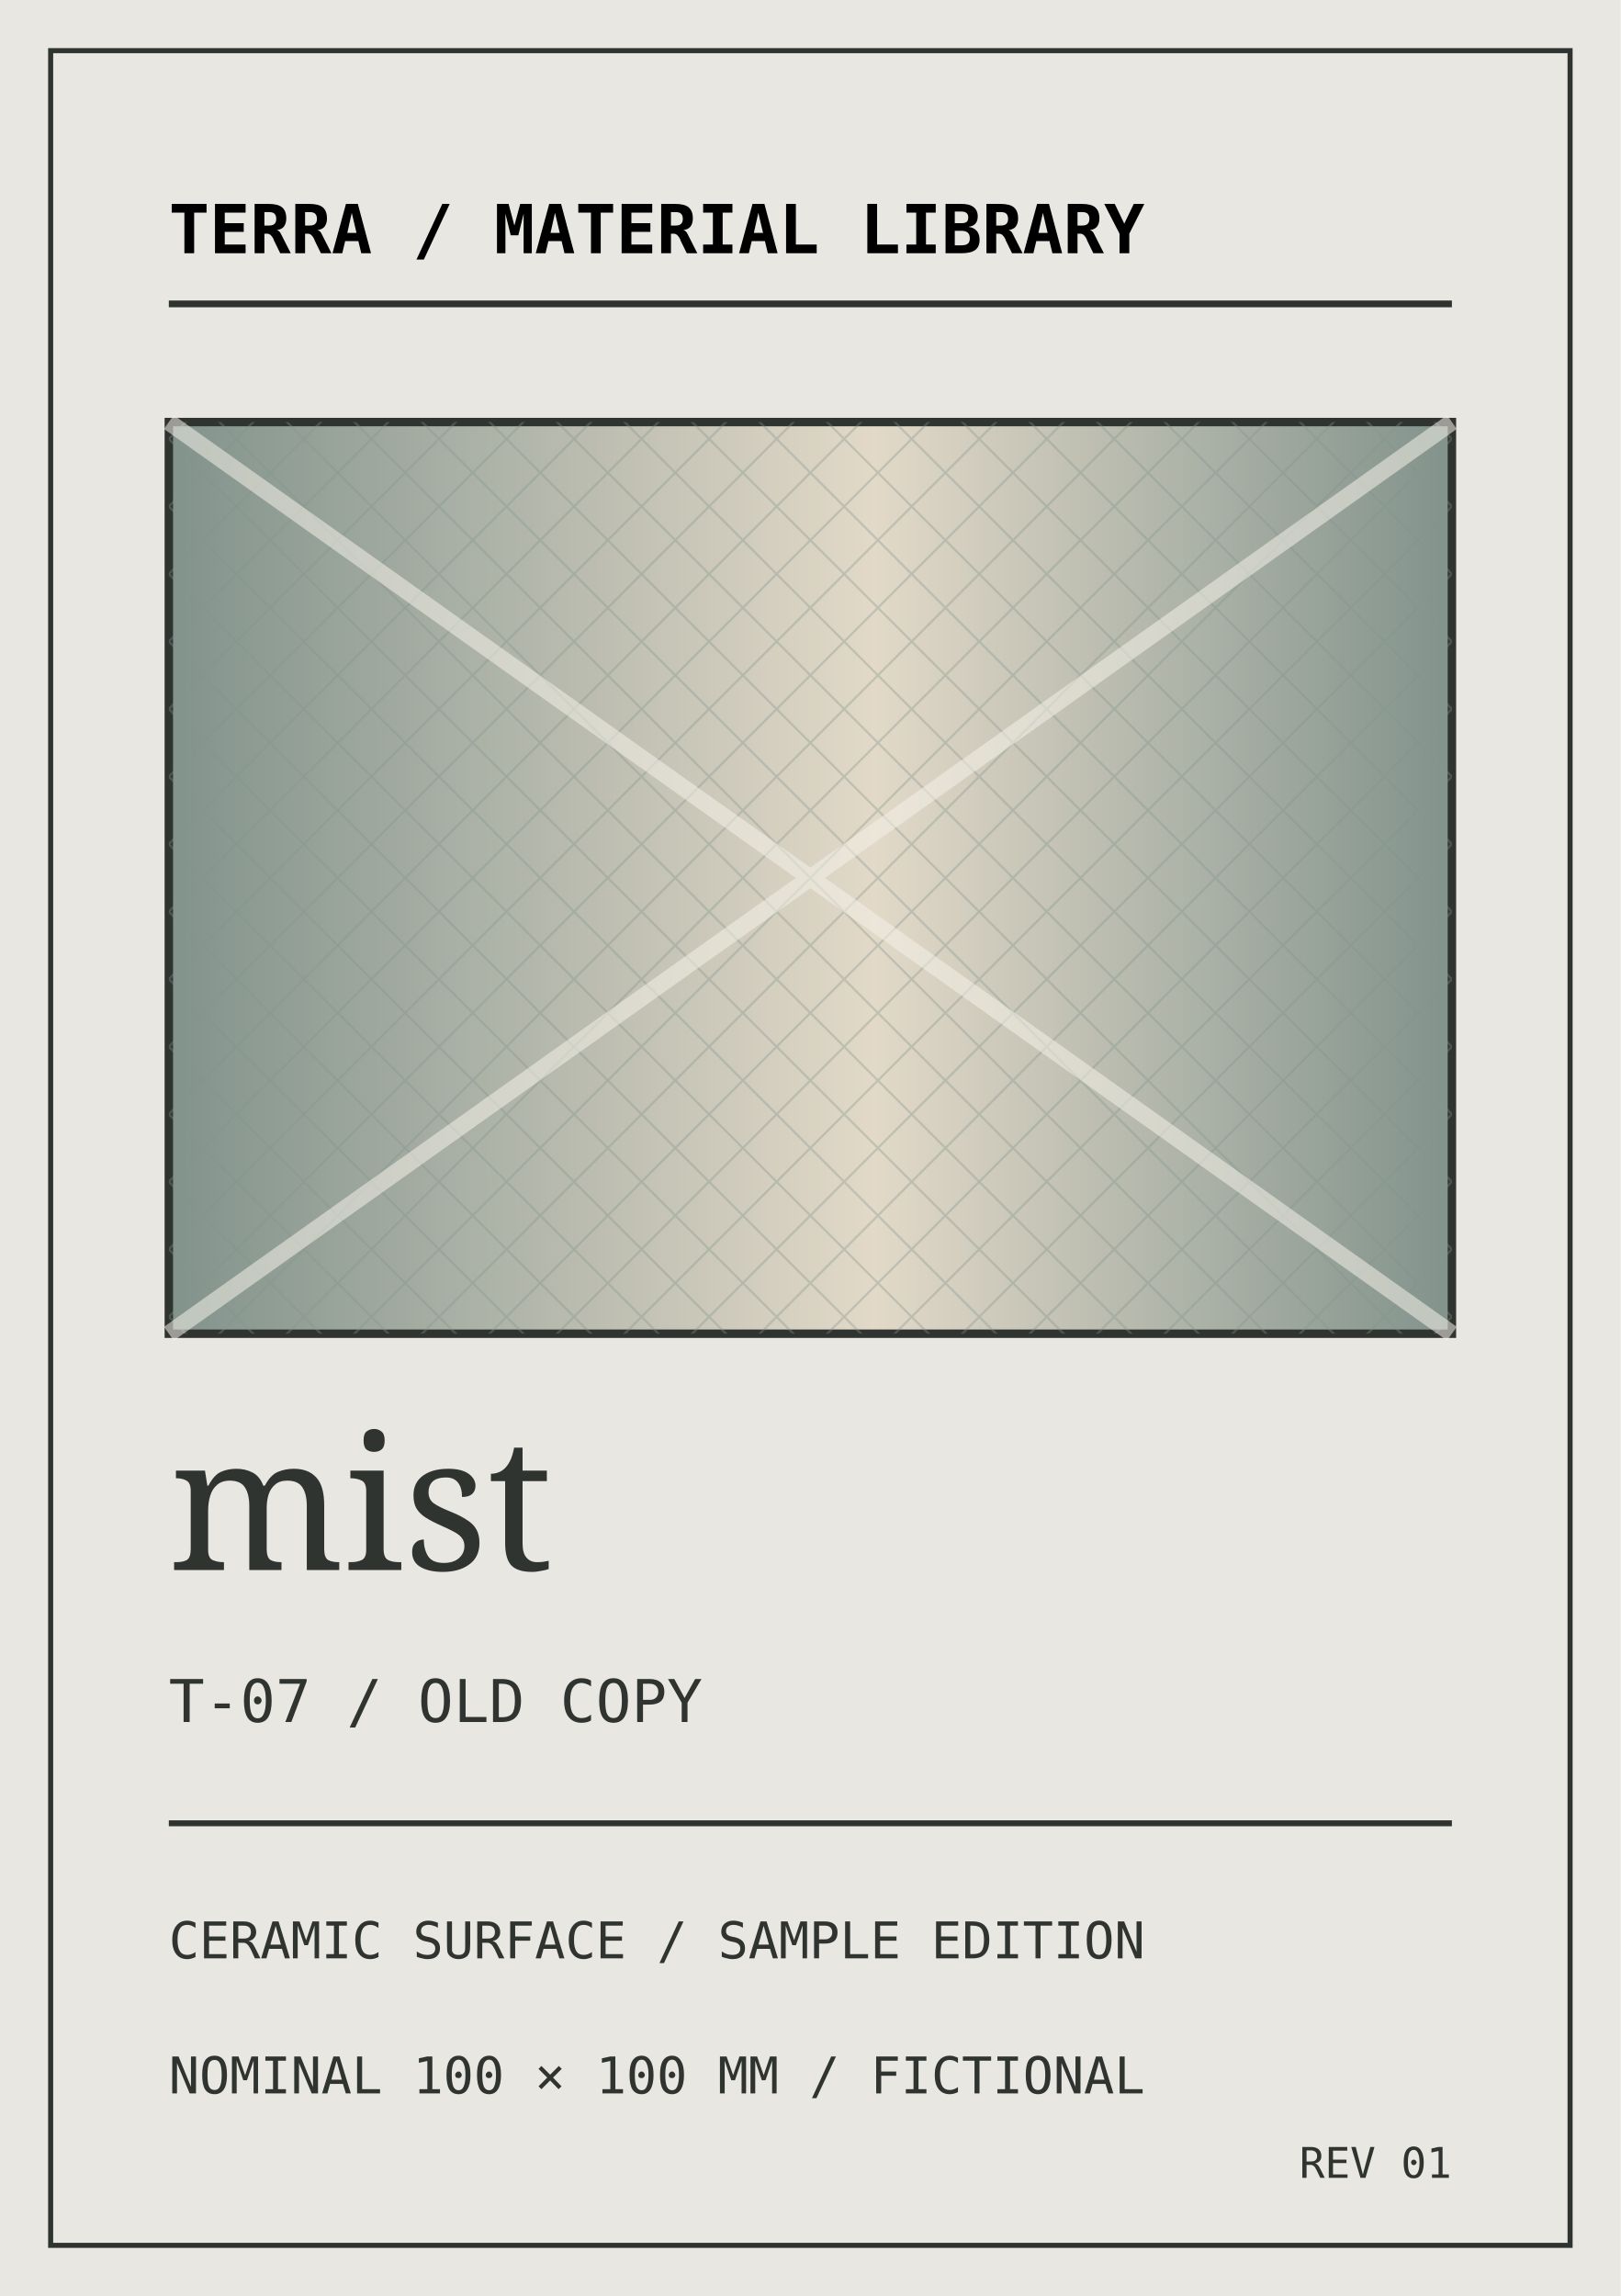
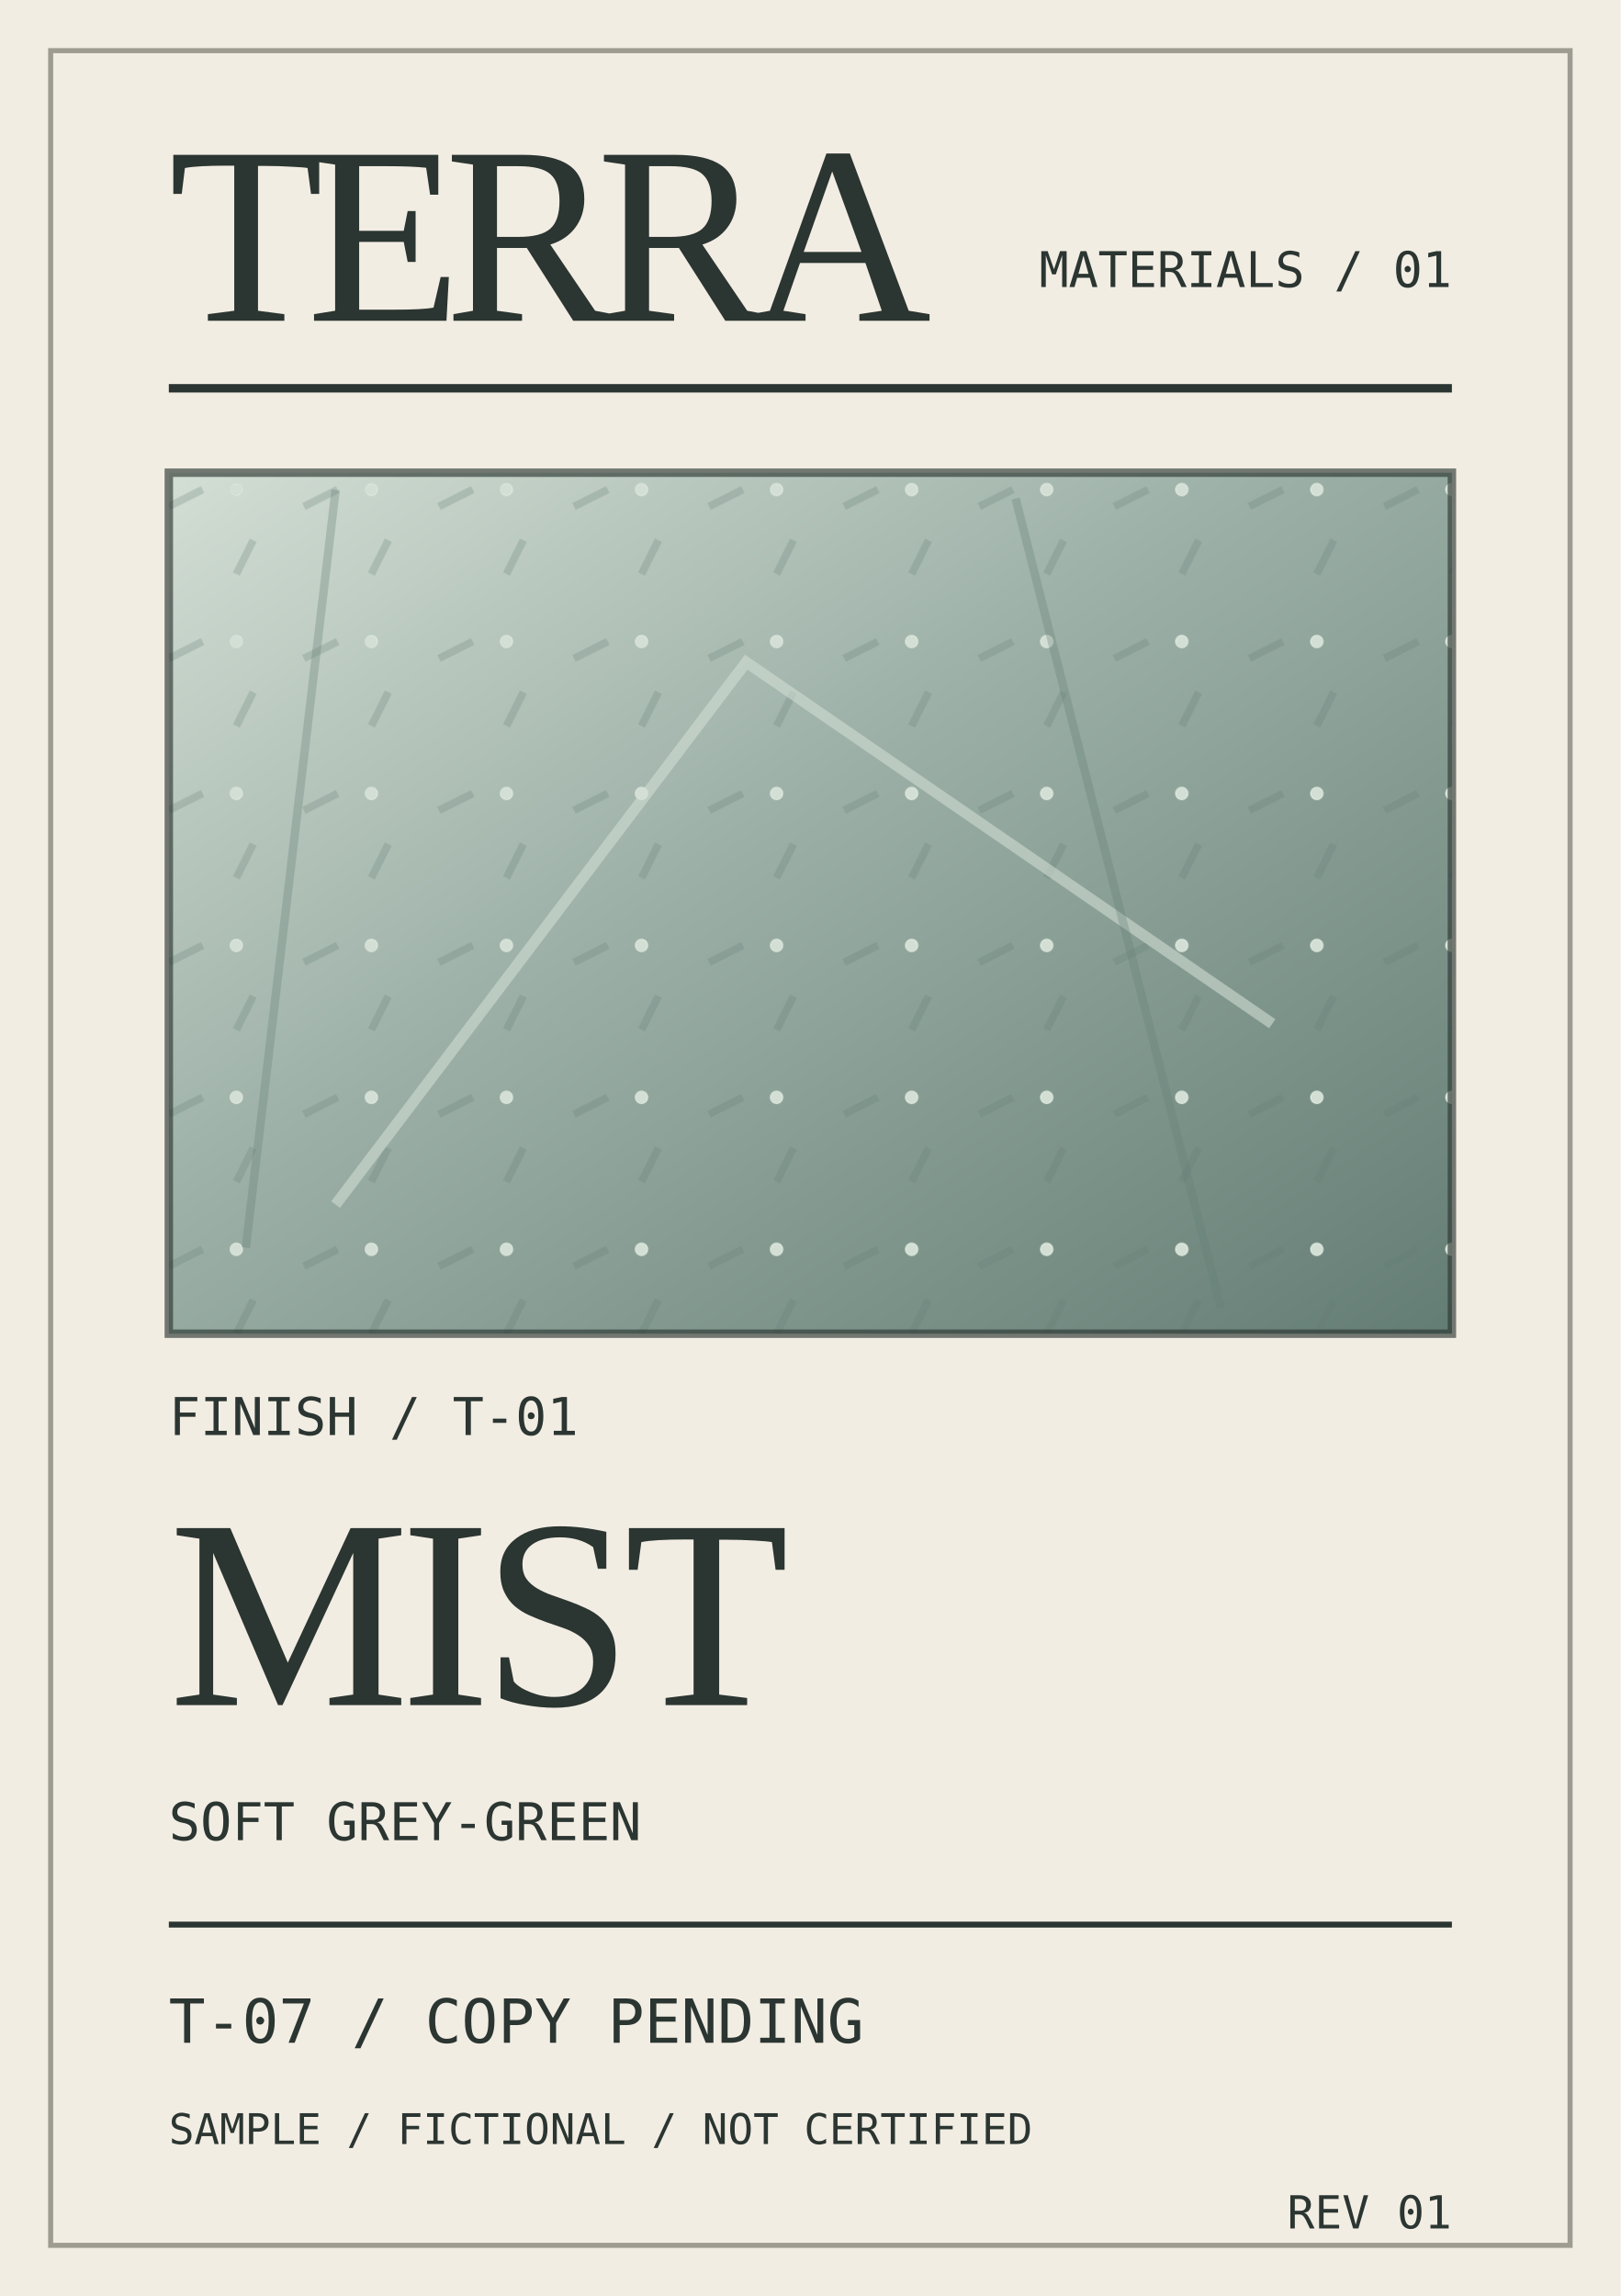
<svg xmlns="http://www.w3.org/2000/svg" width="96mm" height="136mm" viewBox="0 0 96 136" role="img">
+   <rect x="0" y="0" width="96" height="136" fill="#F2EDE3" />
+   <path d="M3 3H93V133H3Z" fill="none" stroke="#9E9B92" stroke-width=".3" />
+   <text x="10" y="19" fill="#2B3531" font-family="Georgia,'Times New Roman',serif" font-size="15" letter-spacing="-1">TERRA</text>
+   <text x="86" y="17" fill="#2B3531" font-family="Consolas,monospace" font-size="2.9" text-anchor="end">MATERIALS / 01</text>
+   <path d="M10 23H86" stroke="#2B3531" stroke-width=".5" />
  <defs>
-     <pattern id="tile" width="4" height="4" patternUnits="userSpaceOnUse">
-       <path d="M0 0L4 4M4 0L0 4" stroke="#82938C" stroke-width=".13" opacity=".35" />
+     <linearGradient id="mist-1-surface" x1="0" y1="0" x2="1" y2="1">
+       <stop stop-color="#D3DED4" />
+       <stop offset=".45" stop-color="#9AAEA5" />
+       <stop offset="1" stop-color="#647D74" />
+     </linearGradient>
+     <pattern id="mist-1-aggregate" width="8" height="9" patternUnits="userSpaceOnUse">
+       <path d="M2 3l2 -1M6 7l1 -2" stroke="#647D74" opacity=".25" stroke-width=".45" />
+       <circle cx="6" cy="2" r=".4" fill="#D3DED4" />
    </pattern>
-     <linearGradient id="ceramic" x1="0" x2="1">
-       <stop stop-color="#82938C" />
-       <stop offset=".55" stop-color="#E2D9C8" />
-       <stop offset="1" stop-color="#82938C" />
-     </linearGradient>
+     <filter id="mist-1-grain">
+       <feTurbulence type="fractalNoise" baseFrequency=".08" numOctaves="3" seed="19" stitchTiles="stitch" result="noise" />
+       <feComposite operator="in" in="noise" in2="SourceGraphic" result="texture" />
+       <feBlend in="SourceGraphic" in2="texture" mode="multiply" />
+     </filter>
  </defs>
-   <rect width="96" height="136" fill="#E9E7E1" />
-   <rect x="3" y="3" width="90" height="130" fill="none" stroke="#303431" stroke-width=".3" />
-   <text x="10" y="15" font-family="monospace" font-size="4" font-weight="700">TERRA / MATERIAL LIBRARY</text>
-   <path d="M10 18H86" stroke="#303431" stroke-width=".4" />
-   <rect x="10" y="25" width="76" height="54" fill="url(#ceramic)" stroke="#303431" stroke-width=".5" />
-   <rect x="10" y="25" width="76" height="54" fill="url(#tile)" />
-   <path d="M10 25L86 79M10 79L86 25" stroke="#F4F0E7" stroke-width="1" opacity=".55" />
-   <text x="10" y="93" font-family="Georgia,serif" font-size="11" fill="#303431">mist</text>
-   <text x="10" y="102" font-family="monospace" font-size="3.5" fill="#303431">T-07 / OLD COPY</text>
-   <path d="M10 108H86" stroke="#303431" stroke-width=".35" />
-   <text x="10" y="116" font-family="monospace" font-size="3" fill="#303431">CERAMIC SURFACE / SAMPLE EDITION</text>
-   <text x="10" y="124" font-family="monospace" font-size="3" fill="#303431">NOMINAL 100 × 100 MM / FICTIONAL</text>
-   <text x="86" y="129" text-anchor="end" font-family="monospace" font-size="2.5" fill="#303431">REV 01</text>
+   <rect x="10" y="28" width="76" height="51" fill="url(#mist-1-surface)" />
+   <rect x="10" y="28" width="76" height="51" fill="url(#mist-1-aggregate)" />
+   <path d="M19.88 71.35L44.2 39.22L75.36 60.64" fill="none" stroke="#D3DED4" stroke-width=".65" opacity=".58" />
+   <path d="M19.88 29.02L14.56 73.9M60.16 29.53L72.32 77.47" stroke="#647D74" stroke-width=".5" opacity=".32" />
+   <rect x="10" y="28" width="76" height="51" fill="none" stroke="#2B3531" stroke-width=".5" opacity=".64" />
+   <text x="10" y="85" fill="#2B3531" font-family="Consolas,monospace" font-size="3.1">FINISH / T-01</text>
+   <text x="10" y="101" fill="#2B3531" font-family="Georgia,'Times New Roman',serif" font-size="16" letter-spacing="-.5">MIST</text>
+   <text x="10" y="109" fill="#2B3531" font-family="Consolas,monospace" font-size="3.1">SOFT GREY-GREEN</text>
+   <path d="M10 114H86" stroke="#2B3531" stroke-width=".35" />
+   <text x="10" y="121" fill="#2B3531" font-family="Consolas,monospace" font-size="3.6">T-07 / COPY PENDING</text>
+   <text x="10" y="127" fill="#2B3531" font-family="Consolas,monospace" font-size="2.5">SAMPLE / FICTIONAL / NOT CERTIFIED</text>
+   <text x="86" y="132" fill="#2B3531" font-family="Consolas,monospace" font-size="2.7" text-anchor="end">REV 01</text>
</svg>
